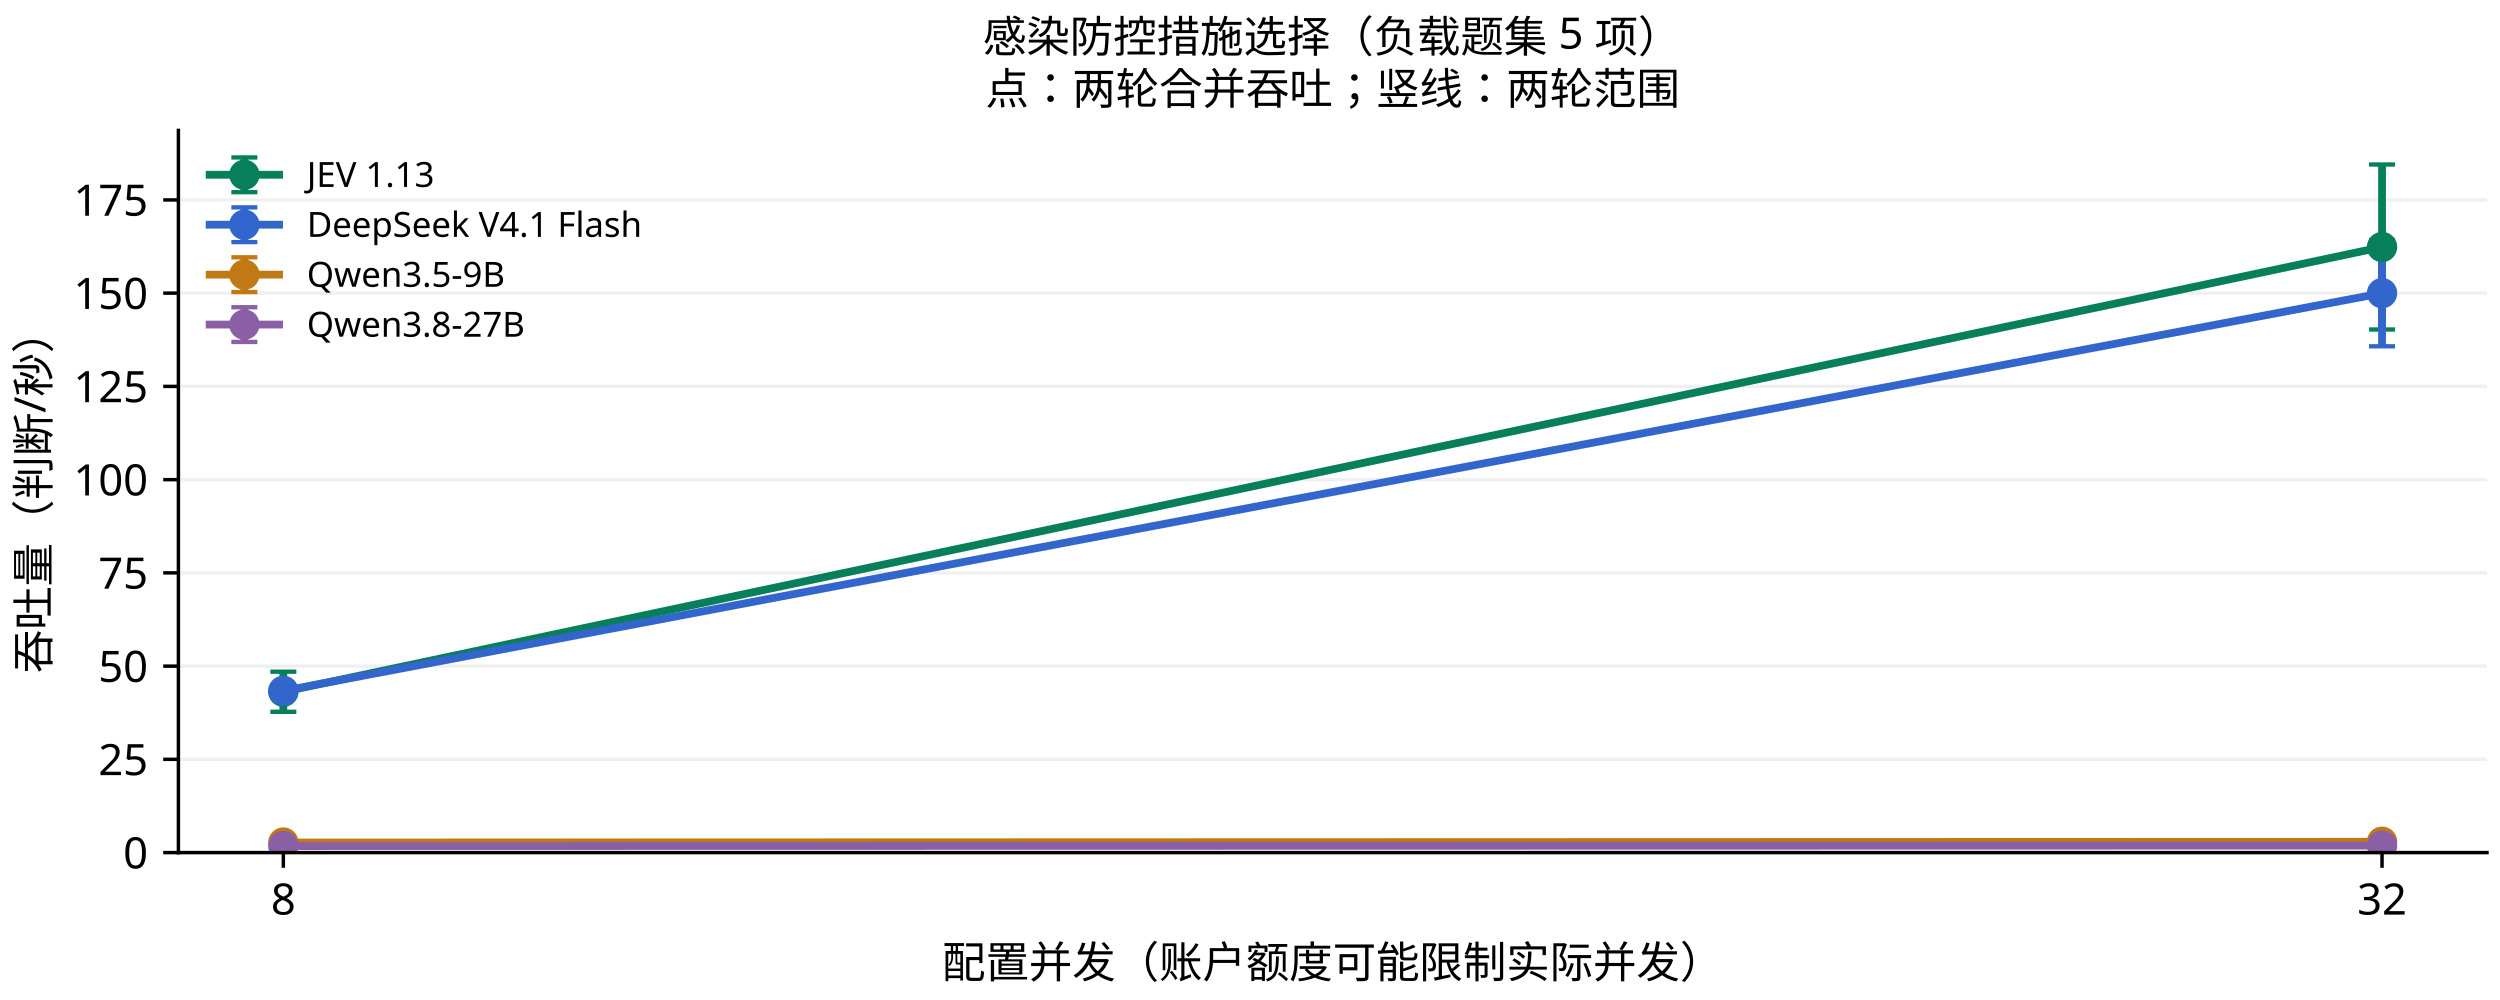
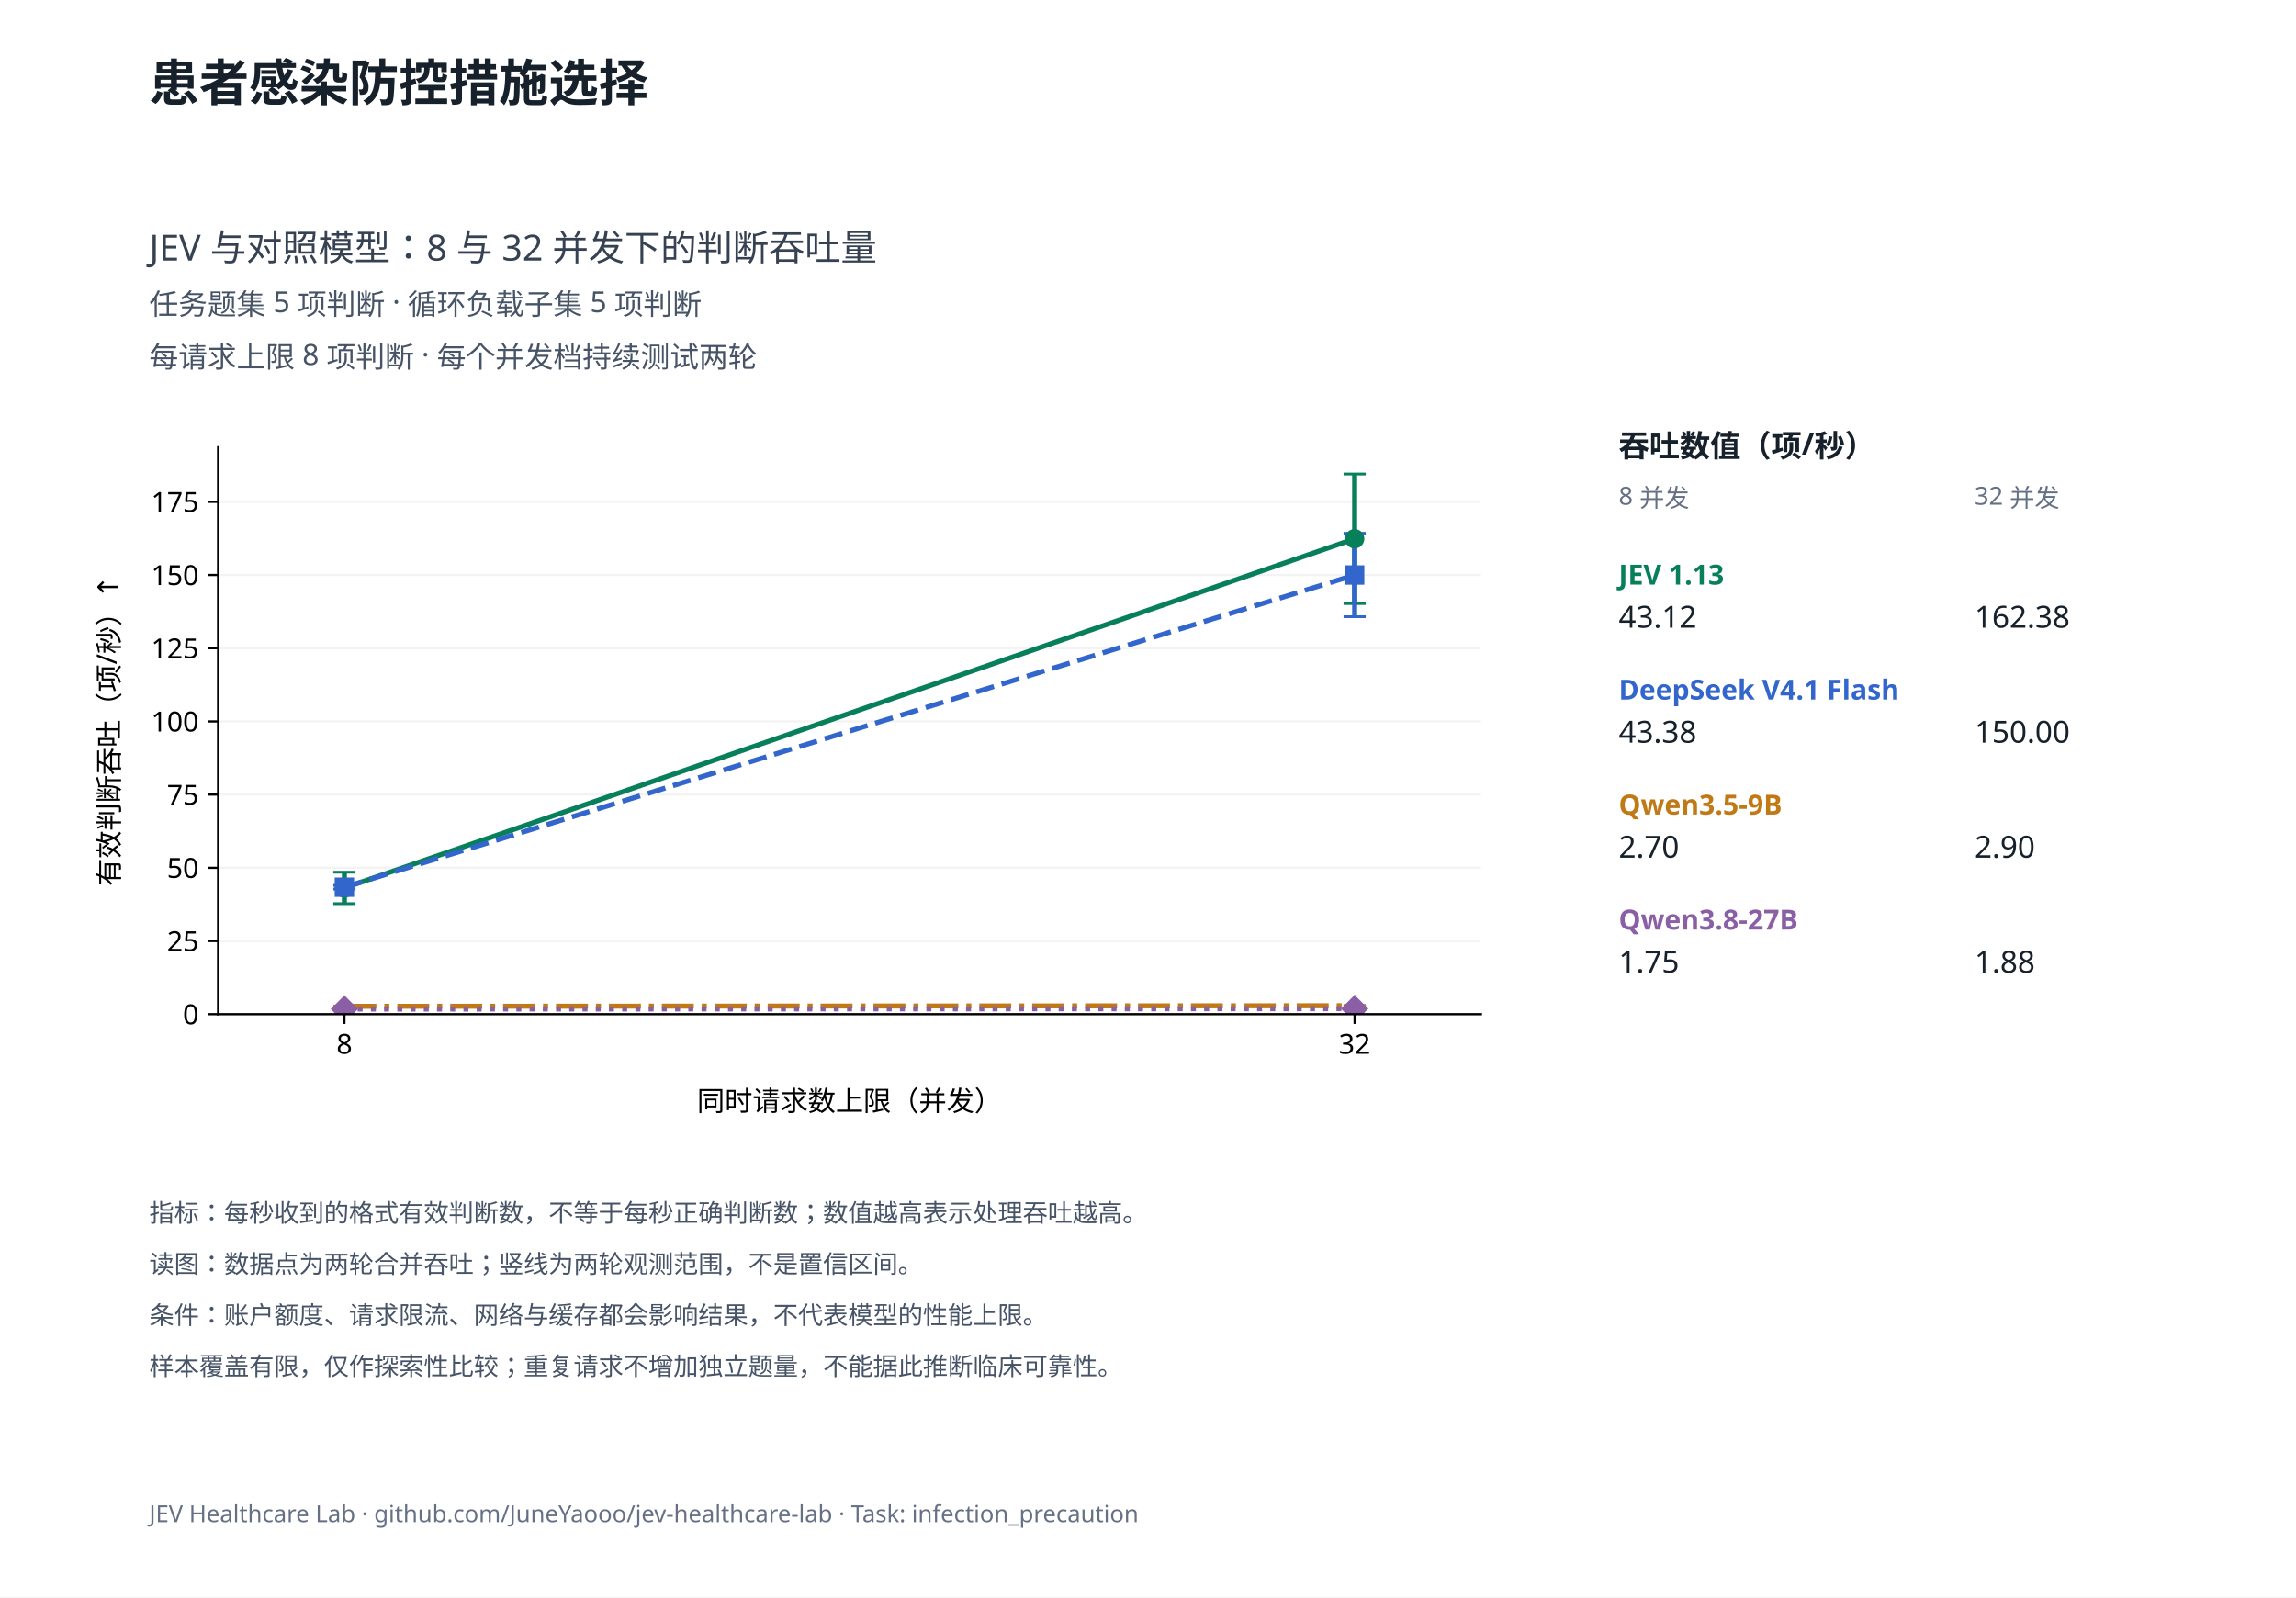
- <svg xmlns="http://www.w3.org/2000/svg" xmlns:xlink="http://www.w3.org/1999/xlink" width="576pt" height="230.4pt" viewBox="0 0 576 230.4" version="1.1">
+ <svg xmlns="http://www.w3.org/2000/svg" xmlns:xlink="http://www.w3.org/1999/xlink" width="828pt" height="576pt" viewBox="0 0 828 576" version="1.1">
  <defs>
    <style type="text/css">*{stroke-linejoin: round; stroke-linecap: butt}</style>
  </defs>
  <g id="figure_1">
    <g id="patch_1">
-       <path d="M 0 230.4 L 576 230.4 L 576 0 L 0 0 z " style="fill: #ffffff" />
+       <path d="M 0 576 L 828 576 L 828 0 L 0 0 z " style="fill: #ffffff" />
    </g>
    <g id="axes_1">
      <g id="patch_2">
-         <path d="M 41.103 196.439 L 573 196.439 L 573 30.047 L 41.103 30.047 z " style="fill: #ffffff" />
+         <path d="M 78.66 365.76 L 534.06 365.76 L 534.06 161.28 L 78.66 161.28 z " style="fill: #ffffff" />
      </g>
      <g id="matplotlib.axis_1">
        <g id="xtick_1">
          <g id="line2d_1">
            <defs>
-               <path id="m5df8962823" d="M 0 0 L 0 3.5 " style="stroke: #000000; stroke-width: 0.8" />
+               <path id="m82d50fefee" d="M 0 0 L 0 3.5 " style="stroke: #000000; stroke-width: 0.8" />
            </defs>
            <g>
-               <use xlink:href="#m5df8962823" x="65.28" y="196.439" style="stroke: #000000; stroke-width: 0.8" />
+               <use xlink:href="#m82d50fefee" x="124.2" y="365.76" style="stroke: #000000; stroke-width: 0.8" />
            </g>
          </g>
          <g id="text_1">
-             <text style="font-size: 10px; font-family: 'Arial Unicode MS'; text-anchor: middle" x="65.28" y="210.719" transform="rotate(-0 65.28047 210.7189)">8</text>
+             <text style="font-size: 10px; font-family: 'Arial Unicode MS'; text-anchor: middle" x="124.2" y="380.04" transform="rotate(-0 124.2 380.0403)">8</text>
          </g>
        </g>
        <g id="xtick_2">
          <g id="line2d_2">
            <g>
-               <use xlink:href="#m5df8962823" x="548.823" y="196.439" style="stroke: #000000; stroke-width: 0.8" />
+               <use xlink:href="#m82d50fefee" x="488.52" y="365.76" style="stroke: #000000; stroke-width: 0.8" />
            </g>
          </g>
          <g id="text_2">
-             <text style="font-size: 10px; font-family: 'Arial Unicode MS'; text-anchor: middle" x="548.823" y="210.719" transform="rotate(-0 548.8227 210.7189)">32</text>
+             <text style="font-size: 10px; font-family: 'Arial Unicode MS'; text-anchor: middle" x="488.52" y="380.04" transform="rotate(-0 488.52 380.0403)">32</text>
          </g>
        </g>
        <g id="text_3">
-           <text style="font-size: 10px; font-family: 'Arial Unicode MS'; text-anchor: middle" x="307.052" y="225.3" transform="rotate(-0 307.0516 225.2998)">配置并发（账户额度可能限制实际并发）</text>
+           <text style="font-size: 10px; font-family: 'Arial Unicode MS'; text-anchor: middle" x="306.36" y="400.621" transform="rotate(-0 306.36 400.6211)">同时请求数上限（并发）</text>
        </g>
      </g>
      <g id="matplotlib.axis_2">
        <g id="ytick_1">
          <g id="line2d_3">
-             <path d="M 41.103 196.439 L 573 196.439 " clip-path="url(#p2d38d708c4)" style="fill: none; stroke: #b0b0b0; stroke-opacity: 0.18; stroke-width: 0.8; stroke-linecap: square" />
+             <path d="M 78.66 365.76 L 534.06 365.76 " clip-path="url(#pa5b61a9ed7)" style="fill: none; stroke: #b0b0b0; stroke-opacity: 0.16; stroke-width: 0.8; stroke-linecap: square" />
          </g>
          <g id="line2d_4">
            <defs>
-               <path id="m4636af31ea" d="M 0 0 L -3.5 0 " style="stroke: #000000; stroke-width: 0.8" />
+               <path id="m5552c7c70c" d="M 0 0 L -3.5 0 " style="stroke: #000000; stroke-width: 0.8" />
            </defs>
            <g>
-               <use xlink:href="#m4636af31ea" x="41.103" y="196.439" style="stroke: #000000; stroke-width: 0.8" />
+               <use xlink:href="#m5552c7c70c" x="78.66" y="365.76" style="stroke: #000000; stroke-width: 0.8" />
            </g>
          </g>
          <g id="text_4">
-             <text style="font-size: 10px; font-family: 'Arial Unicode MS'; text-anchor: end" x="34.103" y="200.079" transform="rotate(-0 34.10336 200.0788)">0</text>
+             <text style="font-size: 10px; font-family: 'Arial Unicode MS'; text-anchor: end" x="71.66" y="369.4" transform="rotate(-0 71.66 369.4001)">0</text>
          </g>
        </g>
        <g id="ytick_2">
          <g id="line2d_5">
-             <path d="M 41.103 174.956 L 573 174.956 " clip-path="url(#p2d38d708c4)" style="fill: none; stroke: #b0b0b0; stroke-opacity: 0.18; stroke-width: 0.8; stroke-linecap: square" />
+             <path d="M 78.66 339.36 L 534.06 339.36 " clip-path="url(#pa5b61a9ed7)" style="fill: none; stroke: #b0b0b0; stroke-opacity: 0.16; stroke-width: 0.8; stroke-linecap: square" />
          </g>
          <g id="line2d_6">
            <g>
-               <use xlink:href="#m4636af31ea" x="41.103" y="174.956" style="stroke: #000000; stroke-width: 0.8" />
+               <use xlink:href="#m5552c7c70c" x="78.66" y="339.36" style="stroke: #000000; stroke-width: 0.8" />
            </g>
          </g>
          <g id="text_5">
-             <text style="font-size: 10px; font-family: 'Arial Unicode MS'; text-anchor: end" x="34.103" y="178.596" transform="rotate(-0 34.10336 178.5963)">25</text>
+             <text style="font-size: 10px; font-family: 'Arial Unicode MS'; text-anchor: end" x="71.66" y="343" transform="rotate(-0 71.66 343.0003)">25</text>
          </g>
        </g>
        <g id="ytick_3">
          <g id="line2d_7">
-             <path d="M 41.103 153.474 L 573 153.474 " clip-path="url(#p2d38d708c4)" style="fill: none; stroke: #b0b0b0; stroke-opacity: 0.18; stroke-width: 0.8; stroke-linecap: square" />
+             <path d="M 78.66 312.96 L 534.06 312.96 " clip-path="url(#pa5b61a9ed7)" style="fill: none; stroke: #b0b0b0; stroke-opacity: 0.16; stroke-width: 0.8; stroke-linecap: square" />
          </g>
          <g id="line2d_8">
            <g>
-               <use xlink:href="#m4636af31ea" x="41.103" y="153.474" style="stroke: #000000; stroke-width: 0.8" />
+               <use xlink:href="#m5552c7c70c" x="78.66" y="312.96" style="stroke: #000000; stroke-width: 0.8" />
            </g>
          </g>
          <g id="text_6">
-             <text style="font-size: 10px; font-family: 'Arial Unicode MS'; text-anchor: end" x="34.103" y="157.114" transform="rotate(-0 34.10336 157.1139)">50</text>
+             <text style="font-size: 10px; font-family: 'Arial Unicode MS'; text-anchor: end" x="71.66" y="316.6" transform="rotate(-0 71.66 316.6004)">50</text>
          </g>
        </g>
        <g id="ytick_4">
          <g id="line2d_9">
-             <path d="M 41.103 131.991 L 573 131.991 " clip-path="url(#p2d38d708c4)" style="fill: none; stroke: #b0b0b0; stroke-opacity: 0.18; stroke-width: 0.8; stroke-linecap: square" />
+             <path d="M 78.66 286.56 L 534.06 286.56 " clip-path="url(#pa5b61a9ed7)" style="fill: none; stroke: #b0b0b0; stroke-opacity: 0.16; stroke-width: 0.8; stroke-linecap: square" />
          </g>
          <g id="line2d_10">
            <g>
-               <use xlink:href="#m4636af31ea" x="41.103" y="131.991" style="stroke: #000000; stroke-width: 0.8" />
+               <use xlink:href="#m5552c7c70c" x="78.66" y="286.56" style="stroke: #000000; stroke-width: 0.8" />
            </g>
          </g>
          <g id="text_7">
-             <text style="font-size: 10px; font-family: 'Arial Unicode MS'; text-anchor: end" x="34.103" y="135.631" transform="rotate(-0 34.10336 135.6315)">75</text>
+             <text style="font-size: 10px; font-family: 'Arial Unicode MS'; text-anchor: end" x="71.66" y="290.201" transform="rotate(-0 71.66 290.2006)">75</text>
          </g>
        </g>
        <g id="ytick_5">
          <g id="line2d_11">
-             <path d="M 41.103 110.509 L 573 110.509 " clip-path="url(#p2d38d708c4)" style="fill: none; stroke: #b0b0b0; stroke-opacity: 0.18; stroke-width: 0.8; stroke-linecap: square" />
+             <path d="M 78.66 260.161 L 534.06 260.161 " clip-path="url(#pa5b61a9ed7)" style="fill: none; stroke: #b0b0b0; stroke-opacity: 0.16; stroke-width: 0.8; stroke-linecap: square" />
          </g>
          <g id="line2d_12">
            <g>
-               <use xlink:href="#m4636af31ea" x="41.103" y="110.509" style="stroke: #000000; stroke-width: 0.8" />
+               <use xlink:href="#m5552c7c70c" x="78.66" y="260.161" style="stroke: #000000; stroke-width: 0.8" />
            </g>
          </g>
          <g id="text_8">
-             <text style="font-size: 10px; font-family: 'Arial Unicode MS'; text-anchor: end" x="34.103" y="114.149" transform="rotate(-0 34.10336 114.1491)">100</text>
+             <text style="font-size: 10px; font-family: 'Arial Unicode MS'; text-anchor: end" x="71.66" y="263.801" transform="rotate(-0 71.66 263.8008)">100</text>
          </g>
        </g>
        <g id="ytick_6">
          <g id="line2d_13">
-             <path d="M 41.103 89.027 L 573 89.027 " clip-path="url(#p2d38d708c4)" style="fill: none; stroke: #b0b0b0; stroke-opacity: 0.18; stroke-width: 0.8; stroke-linecap: square" />
+             <path d="M 78.66 233.761 L 534.06 233.761 " clip-path="url(#pa5b61a9ed7)" style="fill: none; stroke: #b0b0b0; stroke-opacity: 0.16; stroke-width: 0.8; stroke-linecap: square" />
          </g>
          <g id="line2d_14">
            <g>
-               <use xlink:href="#m4636af31ea" x="41.103" y="89.027" style="stroke: #000000; stroke-width: 0.8" />
+               <use xlink:href="#m5552c7c70c" x="78.66" y="233.761" style="stroke: #000000; stroke-width: 0.8" />
            </g>
          </g>
          <g id="text_9">
-             <text style="font-size: 10px; font-family: 'Arial Unicode MS'; text-anchor: end" x="34.103" y="92.667" transform="rotate(-0 34.10336 92.66666)">125</text>
+             <text style="font-size: 10px; font-family: 'Arial Unicode MS'; text-anchor: end" x="71.66" y="237.401" transform="rotate(-0 71.66 237.4009)">125</text>
          </g>
        </g>
        <g id="ytick_7">
          <g id="line2d_15">
-             <path d="M 41.103 67.544 L 573 67.544 " clip-path="url(#p2d38d708c4)" style="fill: none; stroke: #b0b0b0; stroke-opacity: 0.18; stroke-width: 0.8; stroke-linecap: square" />
+             <path d="M 78.66 207.361 L 534.06 207.361 " clip-path="url(#pa5b61a9ed7)" style="fill: none; stroke: #b0b0b0; stroke-opacity: 0.16; stroke-width: 0.8; stroke-linecap: square" />
          </g>
          <g id="line2d_16">
            <g>
-               <use xlink:href="#m4636af31ea" x="41.103" y="67.544" style="stroke: #000000; stroke-width: 0.8" />
+               <use xlink:href="#m5552c7c70c" x="78.66" y="207.361" style="stroke: #000000; stroke-width: 0.8" />
            </g>
          </g>
          <g id="text_10">
-             <text style="font-size: 10px; font-family: 'Arial Unicode MS'; text-anchor: end" x="34.103" y="71.184" transform="rotate(-0 34.10336 71.18423)">150</text>
+             <text style="font-size: 10px; font-family: 'Arial Unicode MS'; text-anchor: end" x="71.66" y="211.001" transform="rotate(-0 71.66 211.0011)">150</text>
          </g>
        </g>
        <g id="ytick_8">
          <g id="line2d_17">
-             <path d="M 41.103 46.062 L 573 46.062 " clip-path="url(#p2d38d708c4)" style="fill: none; stroke: #b0b0b0; stroke-opacity: 0.18; stroke-width: 0.8; stroke-linecap: square" />
+             <path d="M 78.66 180.961 L 534.06 180.961 " clip-path="url(#pa5b61a9ed7)" style="fill: none; stroke: #b0b0b0; stroke-opacity: 0.16; stroke-width: 0.8; stroke-linecap: square" />
          </g>
          <g id="line2d_18">
            <g>
-               <use xlink:href="#m4636af31ea" x="41.103" y="46.062" style="stroke: #000000; stroke-width: 0.8" />
+               <use xlink:href="#m5552c7c70c" x="78.66" y="180.961" style="stroke: #000000; stroke-width: 0.8" />
            </g>
          </g>
          <g id="text_11">
-             <text style="font-size: 10px; font-family: 'Arial Unicode MS'; text-anchor: end" x="34.103" y="49.702" transform="rotate(-0 34.10336 49.70181)">175</text>
+             <text style="font-size: 10px; font-family: 'Arial Unicode MS'; text-anchor: end" x="71.66" y="184.601" transform="rotate(-0 71.66 184.6012)">175</text>
          </g>
        </g>
        <g id="text_12">
-           <text style="font-size: 10px; font-family: 'Arial Unicode MS'; text-anchor: middle" x="11.321" y="113.243" transform="rotate(-90 11.32055 113.2426)">吞吐量（判断/秒）</text>
+           <text style="font-size: 10px; font-family: 'Arial Unicode MS'; text-anchor: middle" x="42.877" y="263.52" transform="rotate(-90 42.87719 263.52)">有效判断吞吐（项/秒）↑</text>
        </g>
      </g>
      <g id="LineCollection_1">
-         <path d="M 65.28 164 L 65.28 154.763 " clip-path="url(#p2d38d708c4)" style="fill: none; stroke: #087f5b; stroke-width: 1.8" />
-         <path d="M 548.823 75.922 L 548.823 37.898 " clip-path="url(#p2d38d708c4)" style="fill: none; stroke: #087f5b; stroke-width: 1.8" />
+         <path d="M 124.2 325.896 L 124.2 314.544 " clip-path="url(#pa5b61a9ed7)" style="fill: none; stroke: #087f5b; stroke-width: 1.8" />
+         <path d="M 488.52 217.657 L 488.52 170.929 " clip-path="url(#pa5b61a9ed7)" style="fill: none; stroke: #087f5b; stroke-width: 1.8" />
      </g>
      <g id="line2d_19">
        <defs>
-           <path id="mc27fe8d21f" d="M 3 0 L -3 -0 " style="stroke: #087f5b" />
-         </defs>
-         <g clip-path="url(#p2d38d708c4)">
-           <use xlink:href="#mc27fe8d21f" x="65.28" y="164" style="fill: #087f5b; stroke: #087f5b" />
-           <use xlink:href="#mc27fe8d21f" x="548.823" y="75.922" style="fill: #087f5b; stroke: #087f5b" />
+           <path id="mf1934f0867" d="M 4 0 L -4 -0 " style="stroke: #087f5b" />
+         </defs>
+         <g clip-path="url(#pa5b61a9ed7)">
+           <use xlink:href="#mf1934f0867" x="124.2" y="325.896" style="fill: #087f5b; stroke: #087f5b" />
+           <use xlink:href="#mf1934f0867" x="488.52" y="217.657" style="fill: #087f5b; stroke: #087f5b" />
        </g>
      </g>
      <g id="line2d_20">
-         <g clip-path="url(#p2d38d708c4)">
-           <use xlink:href="#mc27fe8d21f" x="65.28" y="154.763" style="fill: #087f5b; stroke: #087f5b" />
-           <use xlink:href="#mc27fe8d21f" x="548.823" y="37.898" style="fill: #087f5b; stroke: #087f5b" />
+         <g clip-path="url(#pa5b61a9ed7)">
+           <use xlink:href="#mf1934f0867" x="124.2" y="314.544" style="fill: #087f5b; stroke: #087f5b" />
+           <use xlink:href="#mf1934f0867" x="488.52" y="170.929" style="fill: #087f5b; stroke: #087f5b" />
        </g>
      </g>
      <g id="LineCollection_2">
-         <path d="M 65.28 159.704 L 65.28 158.63 " clip-path="url(#p2d38d708c4)" style="fill: none; stroke: #3366cc; stroke-width: 1.8" />
-         <path d="M 548.823 79.789 L 548.823 55.299 " clip-path="url(#p2d38d708c4)" style="fill: none; stroke: #3366cc; stroke-width: 1.8" />
+         <path d="M 124.2 320.616 L 124.2 319.296 " clip-path="url(#pa5b61a9ed7)" style="fill: none; stroke: #3366cc; stroke-width: 1.8" />
+         <path d="M 488.52 222.409 L 488.52 192.313 " clip-path="url(#pa5b61a9ed7)" style="fill: none; stroke: #3366cc; stroke-width: 1.8" />
      </g>
      <g id="line2d_21">
        <defs>
-           <path id="m84f394a0dc" d="M 3 0 L -3 -0 " style="stroke: #3366cc" />
-         </defs>
-         <g clip-path="url(#p2d38d708c4)">
-           <use xlink:href="#m84f394a0dc" x="65.28" y="159.704" style="fill: #3366cc; stroke: #3366cc" />
-           <use xlink:href="#m84f394a0dc" x="548.823" y="79.789" style="fill: #3366cc; stroke: #3366cc" />
+           <path id="mf385ad9767" d="M 4 0 L -4 -0 " style="stroke: #3366cc" />
+         </defs>
+         <g clip-path="url(#pa5b61a9ed7)">
+           <use xlink:href="#mf385ad9767" x="124.2" y="320.616" style="fill: #3366cc; stroke: #3366cc" />
+           <use xlink:href="#mf385ad9767" x="488.52" y="222.409" style="fill: #3366cc; stroke: #3366cc" />
        </g>
      </g>
      <g id="line2d_22">
-         <g clip-path="url(#p2d38d708c4)">
-           <use xlink:href="#m84f394a0dc" x="65.28" y="158.63" style="fill: #3366cc; stroke: #3366cc" />
-           <use xlink:href="#m84f394a0dc" x="548.823" y="55.299" style="fill: #3366cc; stroke: #3366cc" />
+         <g clip-path="url(#pa5b61a9ed7)">
+           <use xlink:href="#mf385ad9767" x="124.2" y="319.296" style="fill: #3366cc; stroke: #3366cc" />
+           <use xlink:href="#mf385ad9767" x="488.52" y="192.313" style="fill: #3366cc; stroke: #3366cc" />
        </g>
      </g>
      <g id="LineCollection_3">
-         <path d="M 65.28 194.204 L 65.28 194.033 " clip-path="url(#p2d38d708c4)" style="fill: none; stroke: #c07914; stroke-width: 1.8" />
-         <path d="M 548.823 194.033 L 548.823 193.861 " clip-path="url(#p2d38d708c4)" style="fill: none; stroke: #c07914; stroke-width: 1.8" />
+         <path d="M 124.2 363.014 L 124.2 362.803 " clip-path="url(#pa5b61a9ed7)" style="fill: none; stroke: #c07914; stroke-width: 1.8" />
+         <path d="M 488.52 362.803 L 488.52 362.592 " clip-path="url(#pa5b61a9ed7)" style="fill: none; stroke: #c07914; stroke-width: 1.8" />
      </g>
      <g id="line2d_23">
        <defs>
-           <path id="m80cb8625e5" d="M 3 0 L -3 -0 " style="stroke: #c07914" />
-         </defs>
-         <g clip-path="url(#p2d38d708c4)">
-           <use xlink:href="#m80cb8625e5" x="65.28" y="194.204" style="fill: #c07914; stroke: #c07914" />
-           <use xlink:href="#m80cb8625e5" x="548.823" y="194.033" style="fill: #c07914; stroke: #c07914" />
+           <path id="mc2f11b5e4d" d="M 4 0 L -4 -0 " style="stroke: #c07914" />
+         </defs>
+         <g clip-path="url(#pa5b61a9ed7)">
+           <use xlink:href="#mc2f11b5e4d" x="124.2" y="363.014" style="fill: #c07914; stroke: #c07914" />
+           <use xlink:href="#mc2f11b5e4d" x="488.52" y="362.803" style="fill: #c07914; stroke: #c07914" />
        </g>
      </g>
      <g id="line2d_24">
-         <g clip-path="url(#p2d38d708c4)">
-           <use xlink:href="#m80cb8625e5" x="65.28" y="194.033" style="fill: #c07914; stroke: #c07914" />
-           <use xlink:href="#m80cb8625e5" x="548.823" y="193.861" style="fill: #c07914; stroke: #c07914" />
+         <g clip-path="url(#pa5b61a9ed7)">
+           <use xlink:href="#mc2f11b5e4d" x="124.2" y="362.803" style="fill: #c07914; stroke: #c07914" />
+           <use xlink:href="#mc2f11b5e4d" x="488.52" y="362.592" style="fill: #c07914; stroke: #c07914" />
        </g>
      </g>
      <g id="LineCollection_4">
-         <path d="M 65.28 194.935 L 65.28 194.935 " clip-path="url(#p2d38d708c4)" style="fill: none; stroke: #8b5fa6; stroke-width: 1.8" />
-         <path d="M 548.823 194.935 L 548.823 194.72 " clip-path="url(#p2d38d708c4)" style="fill: none; stroke: #8b5fa6; stroke-width: 1.8" />
+         <path d="M 124.2 363.912 L 124.2 363.912 " clip-path="url(#pa5b61a9ed7)" style="fill: none; stroke: #8b5fa6; stroke-width: 1.8" />
+         <path d="M 488.52 363.912 L 488.52 363.648 " clip-path="url(#pa5b61a9ed7)" style="fill: none; stroke: #8b5fa6; stroke-width: 1.8" />
      </g>
      <g id="line2d_25">
        <defs>
-           <path id="mb440c76ab1" d="M 3 0 L -3 -0 " style="stroke: #8b5fa6" />
-         </defs>
-         <g clip-path="url(#p2d38d708c4)">
-           <use xlink:href="#mb440c76ab1" x="65.28" y="194.935" style="fill: #8b5fa6; stroke: #8b5fa6" />
-           <use xlink:href="#mb440c76ab1" x="548.823" y="194.935" style="fill: #8b5fa6; stroke: #8b5fa6" />
+           <path id="m94f74d1713" d="M 4 0 L -4 -0 " style="stroke: #8b5fa6" />
+         </defs>
+         <g clip-path="url(#pa5b61a9ed7)">
+           <use xlink:href="#m94f74d1713" x="124.2" y="363.912" style="fill: #8b5fa6; stroke: #8b5fa6" />
+           <use xlink:href="#m94f74d1713" x="488.52" y="363.912" style="fill: #8b5fa6; stroke: #8b5fa6" />
        </g>
      </g>
      <g id="line2d_26">
-         <g clip-path="url(#p2d38d708c4)">
-           <use xlink:href="#mb440c76ab1" x="65.28" y="194.935" style="fill: #8b5fa6; stroke: #8b5fa6" />
-           <use xlink:href="#mb440c76ab1" x="548.823" y="194.72" style="fill: #8b5fa6; stroke: #8b5fa6" />
+         <g clip-path="url(#pa5b61a9ed7)">
+           <use xlink:href="#m94f74d1713" x="124.2" y="363.912" style="fill: #8b5fa6; stroke: #8b5fa6" />
+           <use xlink:href="#m94f74d1713" x="488.52" y="363.648" style="fill: #8b5fa6; stroke: #8b5fa6" />
        </g>
      </g>
      <g id="line2d_27">
-         <path d="M 65.28 159.381 L 548.823 56.91 " clip-path="url(#p2d38d708c4)" style="fill: none; stroke: #087f5b; stroke-width: 1.8; stroke-linecap: square" />
-         <defs>
-           <path id="md2a6f95d4b" d="M 0 3 C 0.796 3 1.559 2.684 2.121 2.121 C 2.684 1.559 3 0.796 3 0 C 3 -0.796 2.684 -1.559 2.121 -2.121 C 1.559 -2.684 0.796 -3 0 -3 C -0.796 -3 -1.559 -2.684 -2.121 -2.121 C -2.684 -1.559 -3 -0.796 -3 0 C -3 0.796 -2.684 1.559 -2.121 2.121 C -1.559 2.684 -0.796 3 0 3 z " style="stroke: #087f5b" />
-         </defs>
-         <g clip-path="url(#p2d38d708c4)">
-           <use xlink:href="#md2a6f95d4b" x="65.28" y="159.381" style="fill: #087f5b; stroke: #087f5b" />
-           <use xlink:href="#md2a6f95d4b" x="548.823" y="56.91" style="fill: #087f5b; stroke: #087f5b" />
+         <path d="M 124.2 320.22 L 488.52 194.293 " clip-path="url(#pa5b61a9ed7)" style="fill: none; stroke: #087f5b; stroke-width: 1.8; stroke-linecap: square" />
+         <defs>
+           <path id="m3fb253cac7" d="M 0 3 C 0.796 3 1.559 2.684 2.121 2.121 C 2.684 1.559 3 0.796 3 0 C 3 -0.796 2.684 -1.559 2.121 -2.121 C 1.559 -2.684 0.796 -3 0 -3 C -0.796 -3 -1.559 -2.684 -2.121 -2.121 C -2.684 -1.559 -3 -0.796 -3 0 C -3 0.796 -2.684 1.559 -2.121 2.121 C -1.559 2.684 -0.796 3 0 3 z " style="stroke: #087f5b" />
+         </defs>
+         <g clip-path="url(#pa5b61a9ed7)">
+           <use xlink:href="#m3fb253cac7" x="124.2" y="320.22" style="fill: #087f5b; stroke: #087f5b" />
+           <use xlink:href="#m3fb253cac7" x="488.52" y="194.293" style="fill: #087f5b; stroke: #087f5b" />
        </g>
      </g>
      <g id="line2d_28">
-         <path d="M 65.28 159.167 L 548.823 67.544 " clip-path="url(#p2d38d708c4)" style="fill: none; stroke: #3366cc; stroke-width: 1.8; stroke-linecap: square" />
-         <defs>
-           <path id="m5e4192f400" d="M 0 3 C 0.796 3 1.559 2.684 2.121 2.121 C 2.684 1.559 3 0.796 3 0 C 3 -0.796 2.684 -1.559 2.121 -2.121 C 1.559 -2.684 0.796 -3 0 -3 C -0.796 -3 -1.559 -2.684 -2.121 -2.121 C -2.684 -1.559 -3 -0.796 -3 0 C -3 0.796 -2.684 1.559 -2.121 2.121 C -1.559 2.684 -0.796 3 0 3 z " style="stroke: #3366cc" />
-         </defs>
-         <g clip-path="url(#p2d38d708c4)">
-           <use xlink:href="#m5e4192f400" x="65.28" y="159.167" style="fill: #3366cc; stroke: #3366cc" />
-           <use xlink:href="#m5e4192f400" x="548.823" y="67.544" style="fill: #3366cc; stroke: #3366cc" />
+         <path d="M 124.2 319.956 L 488.52 207.361 " clip-path="url(#pa5b61a9ed7)" style="fill: none; stroke-dasharray: 6.66,2.88; stroke-dashoffset: 0; stroke: #3366cc; stroke-width: 1.8" />
+         <defs>
+           <path id="m308a1118f6" d="M -3 3 L 3 3 L 3 -3 L -3 -3 z " style="stroke: #3366cc; stroke-linejoin: miter" />
+         </defs>
+         <g clip-path="url(#pa5b61a9ed7)">
+           <use xlink:href="#m308a1118f6" x="124.2" y="319.956" style="fill: #3366cc; stroke: #3366cc; stroke-linejoin: miter" />
+           <use xlink:href="#m308a1118f6" x="488.52" y="207.361" style="fill: #3366cc; stroke: #3366cc; stroke-linejoin: miter" />
        </g>
      </g>
      <g id="line2d_29">
-         <path d="M 65.28 194.119 L 548.823 193.947 " clip-path="url(#p2d38d708c4)" style="fill: none; stroke: #c07914; stroke-width: 1.8; stroke-linecap: square" />
-         <defs>
-           <path id="me60c697b61" d="M 0 3 C 0.796 3 1.559 2.684 2.121 2.121 C 2.684 1.559 3 0.796 3 0 C 3 -0.796 2.684 -1.559 2.121 -2.121 C 1.559 -2.684 0.796 -3 0 -3 C -0.796 -3 -1.559 -2.684 -2.121 -2.121 C -2.684 -1.559 -3 -0.796 -3 0 C -3 0.796 -2.684 1.559 -2.121 2.121 C -1.559 2.684 -0.796 3 0 3 z " style="stroke: #c07914" />
-         </defs>
-         <g clip-path="url(#p2d38d708c4)">
-           <use xlink:href="#me60c697b61" x="65.28" y="194.119" style="fill: #c07914; stroke: #c07914" />
-           <use xlink:href="#me60c697b61" x="548.823" y="193.947" style="fill: #c07914; stroke: #c07914" />
+         <path d="M 124.2 362.909 L 488.52 362.698 " clip-path="url(#pa5b61a9ed7)" style="fill: none; stroke-dasharray: 11.52,2.88,1.8,2.88; stroke-dashoffset: 0; stroke: #c07914; stroke-width: 1.8" />
+         <defs>
+           <path id="m45005febd8" d="M 0 -3 L -3 3 L 3 3 z " style="stroke: #c07914; stroke-linejoin: miter" />
+         </defs>
+         <g clip-path="url(#pa5b61a9ed7)">
+           <use xlink:href="#m45005febd8" x="124.2" y="362.909" style="fill: #c07914; stroke: #c07914; stroke-linejoin: miter" />
+           <use xlink:href="#m45005febd8" x="488.52" y="362.698" style="fill: #c07914; stroke: #c07914; stroke-linejoin: miter" />
        </g>
      </g>
      <g id="line2d_30">
-         <path d="M 65.28 194.935 L 548.823 194.827 " clip-path="url(#p2d38d708c4)" style="fill: none; stroke: #8b5fa6; stroke-width: 1.8; stroke-linecap: square" />
-         <defs>
-           <path id="m5f08f980d5" d="M 0 3 C 0.796 3 1.559 2.684 2.121 2.121 C 2.684 1.559 3 0.796 3 0 C 3 -0.796 2.684 -1.559 2.121 -2.121 C 1.559 -2.684 0.796 -3 0 -3 C -0.796 -3 -1.559 -2.684 -2.121 -2.121 C -2.684 -1.559 -3 -0.796 -3 0 C -3 0.796 -2.684 1.559 -2.121 2.121 C -1.559 2.684 -0.796 3 0 3 z " style="stroke: #8b5fa6" />
-         </defs>
-         <g clip-path="url(#p2d38d708c4)">
-           <use xlink:href="#m5f08f980d5" x="65.28" y="194.935" style="fill: #8b5fa6; stroke: #8b5fa6" />
-           <use xlink:href="#m5f08f980d5" x="548.823" y="194.827" style="fill: #8b5fa6; stroke: #8b5fa6" />
+         <path d="M 124.2 363.912 L 488.52 363.78 " clip-path="url(#pa5b61a9ed7)" style="fill: none; stroke-dasharray: 1.8,2.97; stroke-dashoffset: 0; stroke: #8b5fa6; stroke-width: 1.8" />
+         <defs>
+           <path id="m6ce327ce3b" d="M -0 4.243 L 4.243 0 L 0 -4.243 L -4.243 -0 z " style="stroke: #8b5fa6; stroke-linejoin: miter" />
+         </defs>
+         <g clip-path="url(#pa5b61a9ed7)">
+           <use xlink:href="#m6ce327ce3b" x="124.2" y="363.912" style="fill: #8b5fa6; stroke: #8b5fa6; stroke-linejoin: miter" />
+           <use xlink:href="#m6ce327ce3b" x="488.52" y="363.78" style="fill: #8b5fa6; stroke: #8b5fa6; stroke-linejoin: miter" />
        </g>
      </g>
      <g id="patch_3">
-         <path d="M 41.103 196.439 L 41.103 30.047 " style="fill: none; stroke: #000000; stroke-width: 0.8; stroke-linejoin: miter; stroke-linecap: square" />
+         <path d="M 78.66 365.76 L 78.66 161.28 " style="fill: none; stroke: #000000; stroke-width: 0.8; stroke-linejoin: miter; stroke-linecap: square" />
      </g>
      <g id="patch_4">
-         <path d="M 41.103 196.439 L 573 196.439 " style="fill: none; stroke: #000000; stroke-width: 0.8; stroke-linejoin: miter; stroke-linecap: square" />
-       </g>
-       <g id="text_13">
-         <text style="font-size: 10px; font-family: 'Arial Unicode MS'" transform="translate(226.493 12.03911)">感染防控措施选择（负载题集 5 项）</text>
-         <text style="font-size: 10px; font-family: 'Arial Unicode MS'" transform="translate(227.0516 24.04653)">点：两轮合并吞吐；竖线：两轮范围</text>
-       </g>
-       <g id="legend_1">
-         <g id="LineCollection_5">
-           <path d="M 56.303 44.271 L 56.303 36.271 " style="fill: none; stroke: #087f5b; stroke-width: 1.8" />
-         </g>
-         <g id="line2d_31">
-           <g>
-             <use xlink:href="#mc27fe8d21f" x="56.303" y="44.271" style="fill: #087f5b; stroke: #087f5b" />
-           </g>
-         </g>
-         <g id="line2d_32">
-           <g>
-             <use xlink:href="#mc27fe8d21f" x="56.303" y="36.271" style="fill: #087f5b; stroke: #087f5b" />
-           </g>
-         </g>
-         <g id="line2d_33">
-           <path d="M 48.303 40.271 L 64.303 40.271 " style="fill: none; stroke: #087f5b; stroke-width: 1.8; stroke-linecap: square" />
-         </g>
-         <g id="line2d_34">
-           <g>
-             <use xlink:href="#md2a6f95d4b" x="56.303" y="40.271" style="fill: #087f5b; stroke: #087f5b" />
-           </g>
-         </g>
-         <g id="text_14">
-           <text style="font-size: 8px; font-family: 'Arial Unicode MS'; text-anchor: start" x="70.703" y="43.071" transform="rotate(-0 70.70337 43.07075)">JEV 1.13</text>
-         </g>
-         <g id="LineCollection_6">
-           <path d="M 56.303 55.775 L 56.303 47.775 " style="fill: none; stroke: #3366cc; stroke-width: 1.8" />
-         </g>
-         <g id="line2d_35">
-           <g>
-             <use xlink:href="#m84f394a0dc" x="56.303" y="55.775" style="fill: #3366cc; stroke: #3366cc" />
-           </g>
-         </g>
-         <g id="line2d_36">
-           <g>
-             <use xlink:href="#m84f394a0dc" x="56.303" y="47.775" style="fill: #3366cc; stroke: #3366cc" />
-           </g>
-         </g>
-         <g id="line2d_37">
-           <path d="M 48.303 51.775 L 64.303 51.775 " style="fill: none; stroke: #3366cc; stroke-width: 1.8; stroke-linecap: square" />
-         </g>
-         <g id="line2d_38">
-           <g>
-             <use xlink:href="#m5e4192f400" x="56.303" y="51.775" style="fill: #3366cc; stroke: #3366cc" />
-           </g>
-         </g>
-         <g id="text_15">
-           <text style="font-size: 8px; font-family: 'Arial Unicode MS'; text-anchor: start" x="70.703" y="54.575" transform="rotate(-0 70.70337 54.57465)">DeepSeek V4.1 Flash</text>
-         </g>
-         <g id="LineCollection_7">
-           <path d="M 56.303 67.279 L 56.303 59.279 " style="fill: none; stroke: #c07914; stroke-width: 1.8" />
-         </g>
-         <g id="line2d_39">
-           <g>
-             <use xlink:href="#m80cb8625e5" x="56.303" y="67.279" style="fill: #c07914; stroke: #c07914" />
-           </g>
-         </g>
-         <g id="line2d_40">
-           <g>
-             <use xlink:href="#m80cb8625e5" x="56.303" y="59.279" style="fill: #c07914; stroke: #c07914" />
-           </g>
-         </g>
-         <g id="line2d_41">
-           <path d="M 48.303 63.279 L 64.303 63.279 " style="fill: none; stroke: #c07914; stroke-width: 1.8; stroke-linecap: square" />
-         </g>
-         <g id="line2d_42">
-           <g>
-             <use xlink:href="#me60c697b61" x="56.303" y="63.279" style="fill: #c07914; stroke: #c07914" />
-           </g>
-         </g>
-         <g id="text_16">
-           <text style="font-size: 8px; font-family: 'Arial Unicode MS'; text-anchor: start" x="70.703" y="66.079" transform="rotate(-0 70.70337 66.07856)">Qwen3.5-9B</text>
-         </g>
-         <g id="LineCollection_8">
-           <path d="M 56.303 78.782 L 56.303 70.782 " style="fill: none; stroke: #8b5fa6; stroke-width: 1.8" />
-         </g>
-         <g id="line2d_43">
-           <g>
-             <use xlink:href="#mb440c76ab1" x="56.303" y="78.782" style="fill: #8b5fa6; stroke: #8b5fa6" />
-           </g>
-         </g>
-         <g id="line2d_44">
-           <g>
-             <use xlink:href="#mb440c76ab1" x="56.303" y="70.782" style="fill: #8b5fa6; stroke: #8b5fa6" />
-           </g>
-         </g>
-         <g id="line2d_45">
-           <path d="M 48.303 74.782 L 64.303 74.782 " style="fill: none; stroke: #8b5fa6; stroke-width: 1.8; stroke-linecap: square" />
-         </g>
-         <g id="line2d_46">
-           <g>
-             <use xlink:href="#m5f08f980d5" x="56.303" y="74.782" style="fill: #8b5fa6; stroke: #8b5fa6" />
-           </g>
-         </g>
-         <g id="text_17">
-           <text style="font-size: 8px; font-family: 'Arial Unicode MS'; text-anchor: start" x="70.703" y="77.582" transform="rotate(-0 70.70337 77.58247)">Qwen3.8-27B</text>
-         </g>
-       </g>
+         <path d="M 78.66 365.76 L 534.06 365.76 " style="fill: none; stroke: #000000; stroke-width: 0.8; stroke-linejoin: miter; stroke-linecap: square" />
+       </g>
+     </g>
+     <g id="text_13">
+       <text style="font-weight: 700; font-size: 18px; font-family: 'Arial Unicode MS'; text-anchor: start; fill: #17212b" x="53.82" y="36.359" transform="rotate(-0 53.82 36.35887)">患者感染防控措施选择</text>
+     </g>
+     <g id="text_14">
+       <text style="font-size: 13px; font-family: 'Arial Unicode MS'; text-anchor: start; fill: #364152" x="53.82" y="93.97" transform="rotate(-0 53.82 93.96962)">JEV 与对照模型：8 与 32 并发下的判断吞吐量</text>
+     </g>
+     <g id="text_15">
+       <text style="font-size: 10.5px; font-family: 'Arial Unicode MS'; text-anchor: start; fill: #475467" x="53.82" y="113.472" transform="rotate(-0 53.82 113.472)">任务题集 5 项判断 · 循环负载子集 5 项判断</text>
+     </g>
+     <g id="text_16">
+       <text style="font-size: 10.5px; font-family: 'Arial Unicode MS'; text-anchor: start; fill: #475467" x="53.82" y="132.48" transform="rotate(-0 53.82 132.48)">每请求上限 8 项判断 · 每个并发档持续测试两轮</text>
+     </g>
+     <g id="text_17">
+       <text style="font-weight: 700; font-size: 11px; font-family: 'Arial Unicode MS'; text-anchor: start; fill: #17212b" x="583.74" y="164.736" transform="rotate(-0 583.74 164.736)">吞吐数值（项/秒）</text>
+     </g>
+     <g id="text_18">
+       <text style="font-size: 9px; font-family: 'Arial Unicode MS'; text-anchor: start; fill: #667085" x="583.74" y="182.016" transform="rotate(-0 583.74 182.016)">8 并发</text>
+     </g>
+     <g id="text_19">
+       <text style="font-size: 9px; font-family: 'Arial Unicode MS'; text-anchor: start; fill: #667085" x="712.08" y="182.016" transform="rotate(-0 712.08 182.016)">32 并发</text>
+     </g>
+     <g id="text_20">
+       <text style="font-weight: 700; font-size: 10px; font-family: 'Arial Unicode MS'; text-anchor: start; fill: #087f5b" x="583.74" y="210.816" transform="rotate(-0 583.74 210.816)">JEV 1.13</text>
+     </g>
+     <g id="text_21">
+       <text style="font-size: 11px; font-family: 'Arial Unicode MS'; text-anchor: start; fill: #17212b" x="583.74" y="226.368" transform="rotate(-0 583.74 226.368)">43.12</text>
+     </g>
+     <g id="text_22">
+       <text style="font-size: 11px; font-family: 'Arial Unicode MS'; text-anchor: start; fill: #17212b" x="712.08" y="226.368" transform="rotate(-0 712.08 226.368)">162.38</text>
+     </g>
+     <g id="text_23">
+       <text style="font-weight: 700; font-size: 10px; font-family: 'Arial Unicode MS'; text-anchor: start; fill: #3366cc" x="583.74" y="252.288" transform="rotate(-0 583.74 252.288)">DeepSeek V4.1 Flash</text>
+     </g>
+     <g id="text_24">
+       <text style="font-size: 11px; font-family: 'Arial Unicode MS'; text-anchor: start; fill: #17212b" x="583.74" y="267.84" transform="rotate(-0 583.74 267.84)">43.38</text>
+     </g>
+     <g id="text_25">
+       <text style="font-size: 11px; font-family: 'Arial Unicode MS'; text-anchor: start; fill: #17212b" x="712.08" y="267.84" transform="rotate(-0 712.08 267.84)">150.00</text>
+     </g>
+     <g id="text_26">
+       <text style="font-weight: 700; font-size: 10px; font-family: 'Arial Unicode MS'; text-anchor: start; fill: #c07914" x="583.74" y="293.76" transform="rotate(-0 583.74 293.76)">Qwen3.5-9B</text>
+     </g>
+     <g id="text_27">
+       <text style="font-size: 11px; font-family: 'Arial Unicode MS'; text-anchor: start; fill: #17212b" x="583.74" y="309.312" transform="rotate(-0 583.74 309.312)">2.70</text>
+     </g>
+     <g id="text_28">
+       <text style="font-size: 11px; font-family: 'Arial Unicode MS'; text-anchor: start; fill: #17212b" x="712.08" y="309.312" transform="rotate(-0 712.08 309.312)">2.90</text>
+     </g>
+     <g id="text_29">
+       <text style="font-weight: 700; font-size: 10px; font-family: 'Arial Unicode MS'; text-anchor: start; fill: #8b5fa6" x="583.74" y="335.232" transform="rotate(-0 583.74 335.232)">Qwen3.8-27B</text>
+     </g>
+     <g id="text_30">
+       <text style="font-size: 11px; font-family: 'Arial Unicode MS'; text-anchor: start; fill: #17212b" x="583.74" y="350.784" transform="rotate(-0 583.74 350.784)">1.75</text>
+     </g>
+     <g id="text_31">
+       <text style="font-size: 11px; font-family: 'Arial Unicode MS'; text-anchor: start; fill: #17212b" x="712.08" y="350.784" transform="rotate(-0 712.08 350.784)">1.88</text>
+     </g>
+     <g id="text_32">
+       <text style="font-size: 9px; font-family: 'Arial Unicode MS'; text-anchor: start; fill: #475467" x="53.82" y="440.64" transform="rotate(-0 53.82 440.64)">指标：每秒收到的格式有效判断数，不等于每秒正确判断数；数值越高表示处理吞吐越高。</text>
+     </g>
+     <g id="text_33">
+       <text style="font-size: 9px; font-family: 'Arial Unicode MS'; text-anchor: start; fill: #475467" x="53.82" y="459.072" transform="rotate(-0 53.82 459.072)">读图：数据点为两轮合并吞吐；竖线为两轮观测范围，不是置信区间。</text>
+     </g>
+     <g id="text_34">
+       <text style="font-size: 9px; font-family: 'Arial Unicode MS'; text-anchor: start; fill: #475467" x="53.82" y="477.504" transform="rotate(-0 53.82 477.504)">条件：账户额度、请求限流、网络与缓存都会影响结果，不代表模型的性能上限。</text>
+     </g>
+     <g id="text_35">
+       <text style="font-size: 9px; font-family: 'Arial Unicode MS'; text-anchor: start; fill: #475467" x="53.82" y="495.936" transform="rotate(-0 53.82 495.936)">样本覆盖有限，仅作探索性比较；重复请求不增加独立题量，不能据此推断临床可靠性。</text>
+     </g>
+     <g id="text_36">
+       <a xlink:href="https://github.com/JuneYaooo/jev-healthcare-lab/blob/main/docs/tasks/infection_precaution.md" target="_blank">
+         <text style="font-size: 8.5px; font-family: 'Arial Unicode MS'; text-anchor: start; fill: #667085" x="53.82" y="548.928" transform="rotate(-0 53.82 548.928)">JEV Healthcare Lab · github.com/JuneYaooo/jev-healthcare-lab · Task: infection_precaution</text>
+       </a>
    </g>
  </g>
  <defs>
-     <clipPath id="p2d38d708c4">
-       <rect x="41.103" y="30.047" width="531.896" height="166.392" />
+     <clipPath id="pa5b61a9ed7">
+       <rect x="78.66" y="161.28" width="455.4" height="204.48" />
    </clipPath>
  </defs>
</svg>
